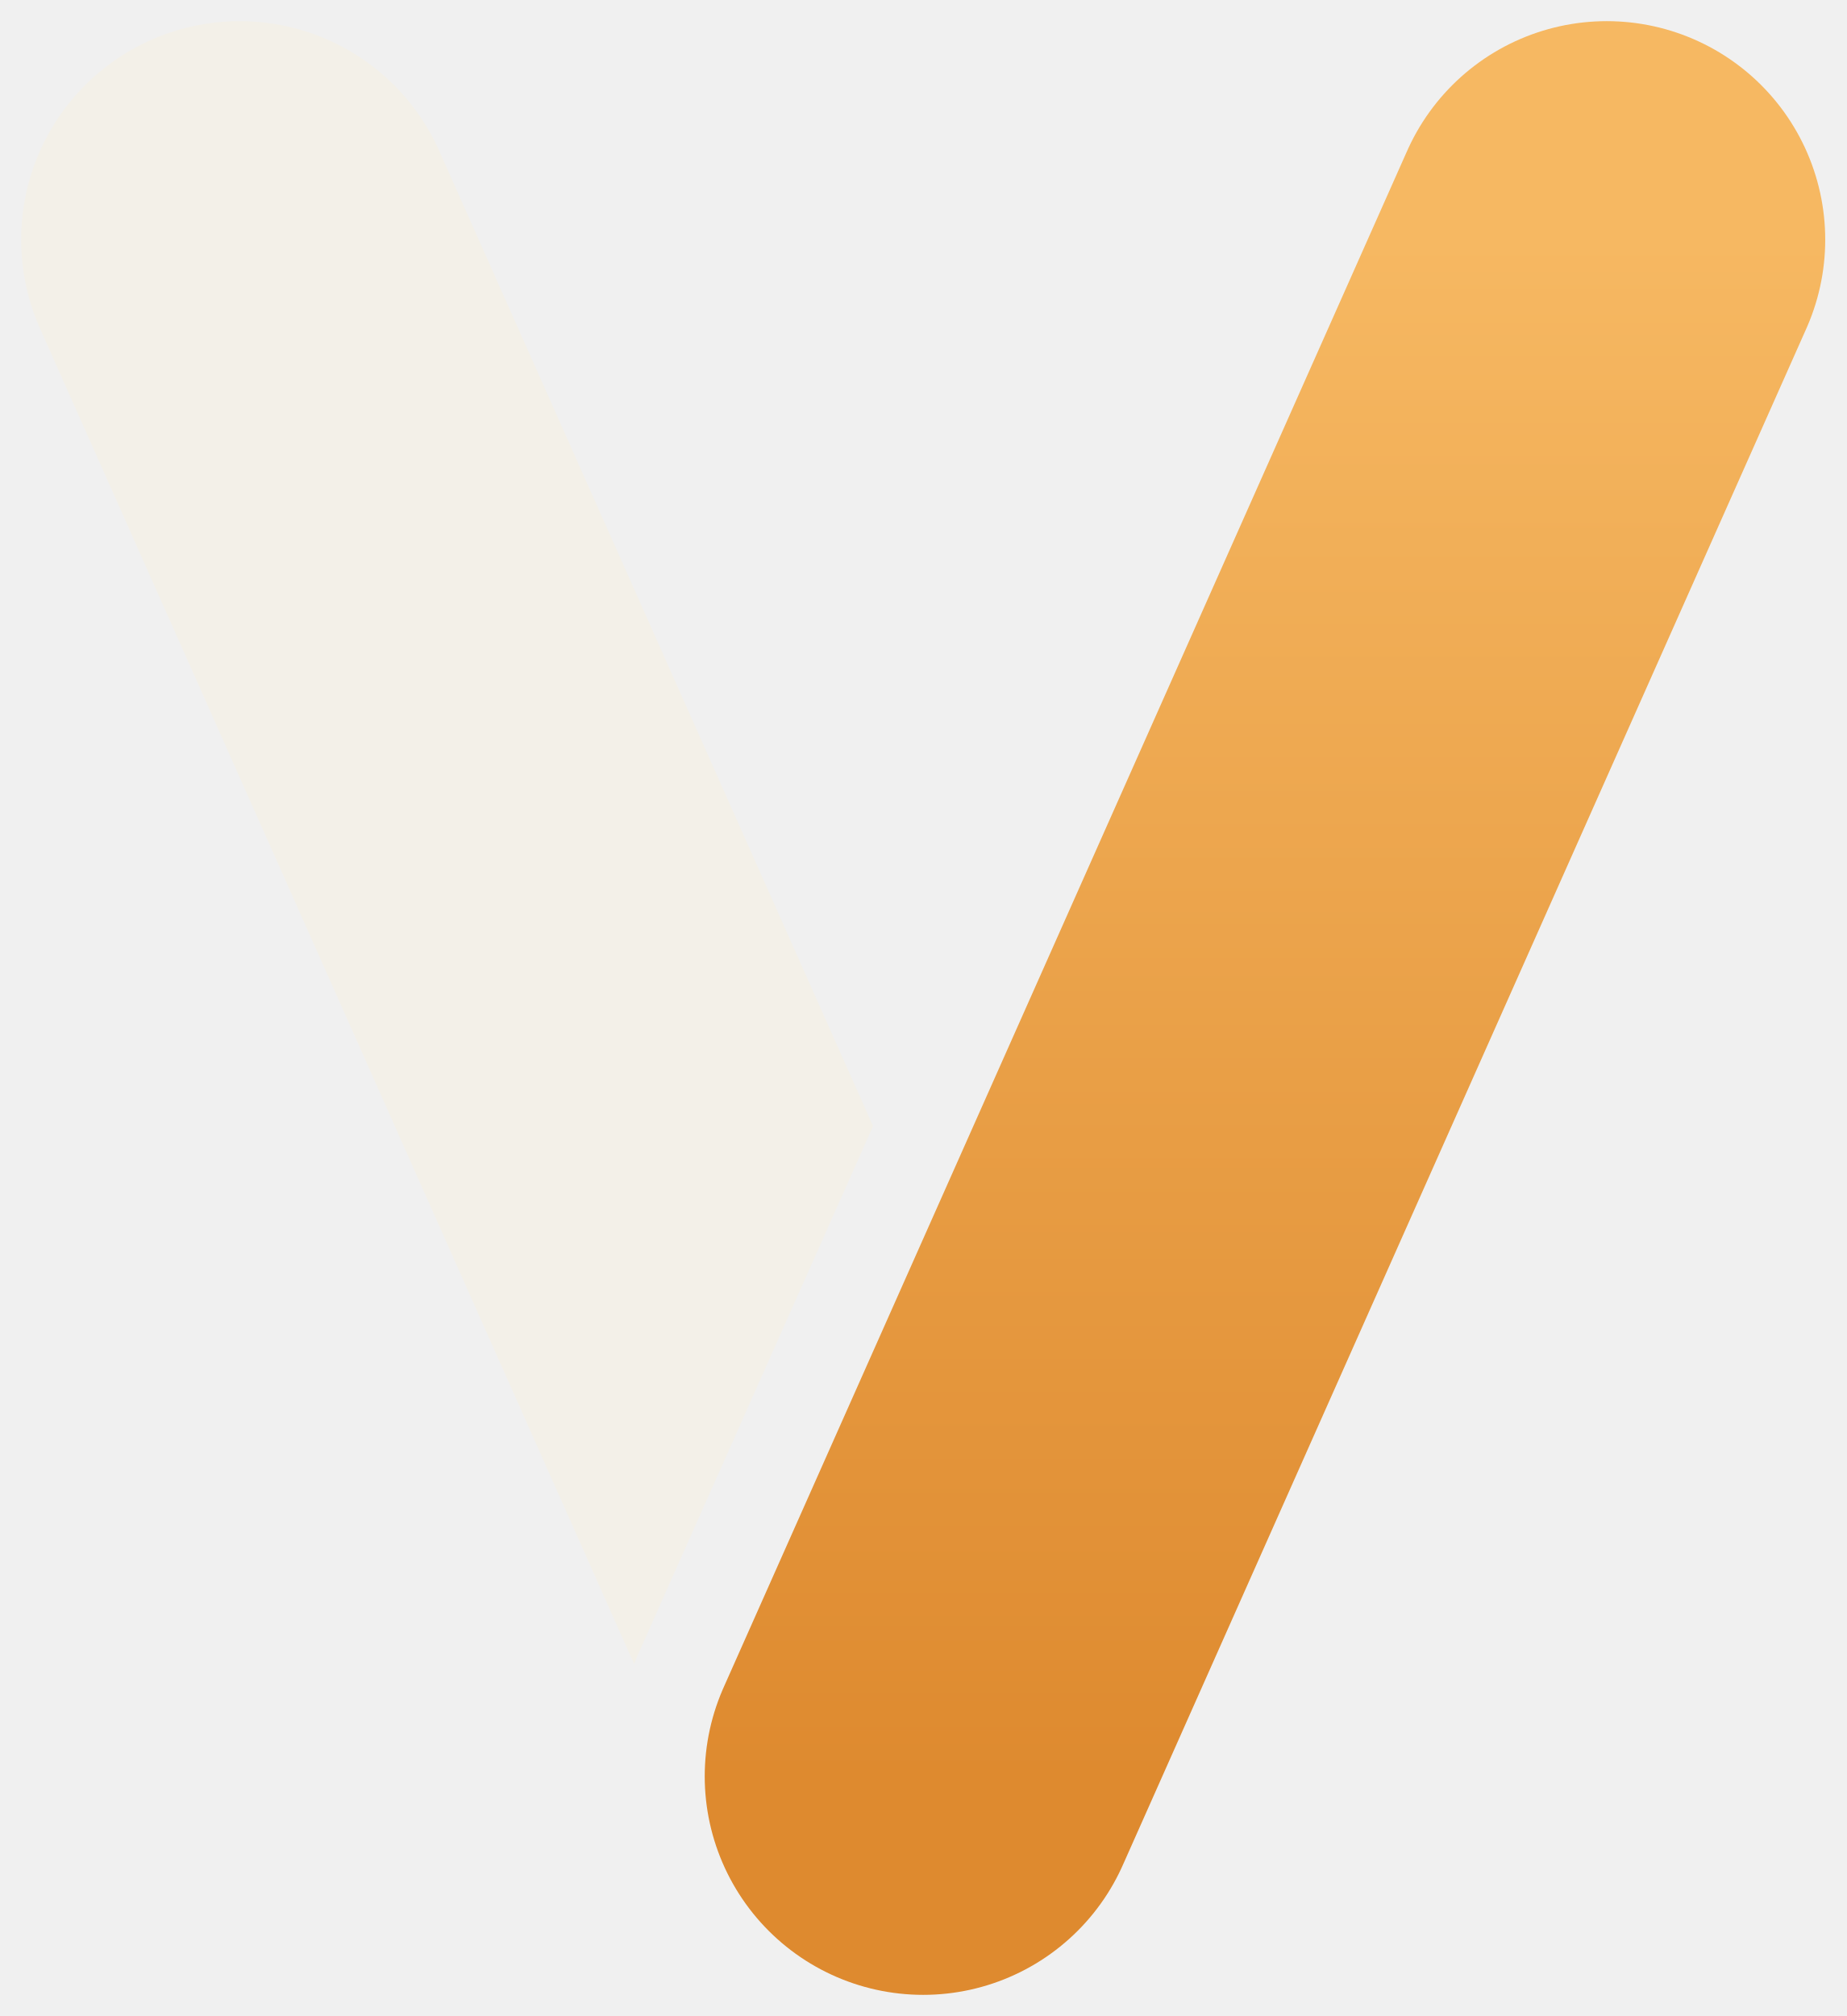
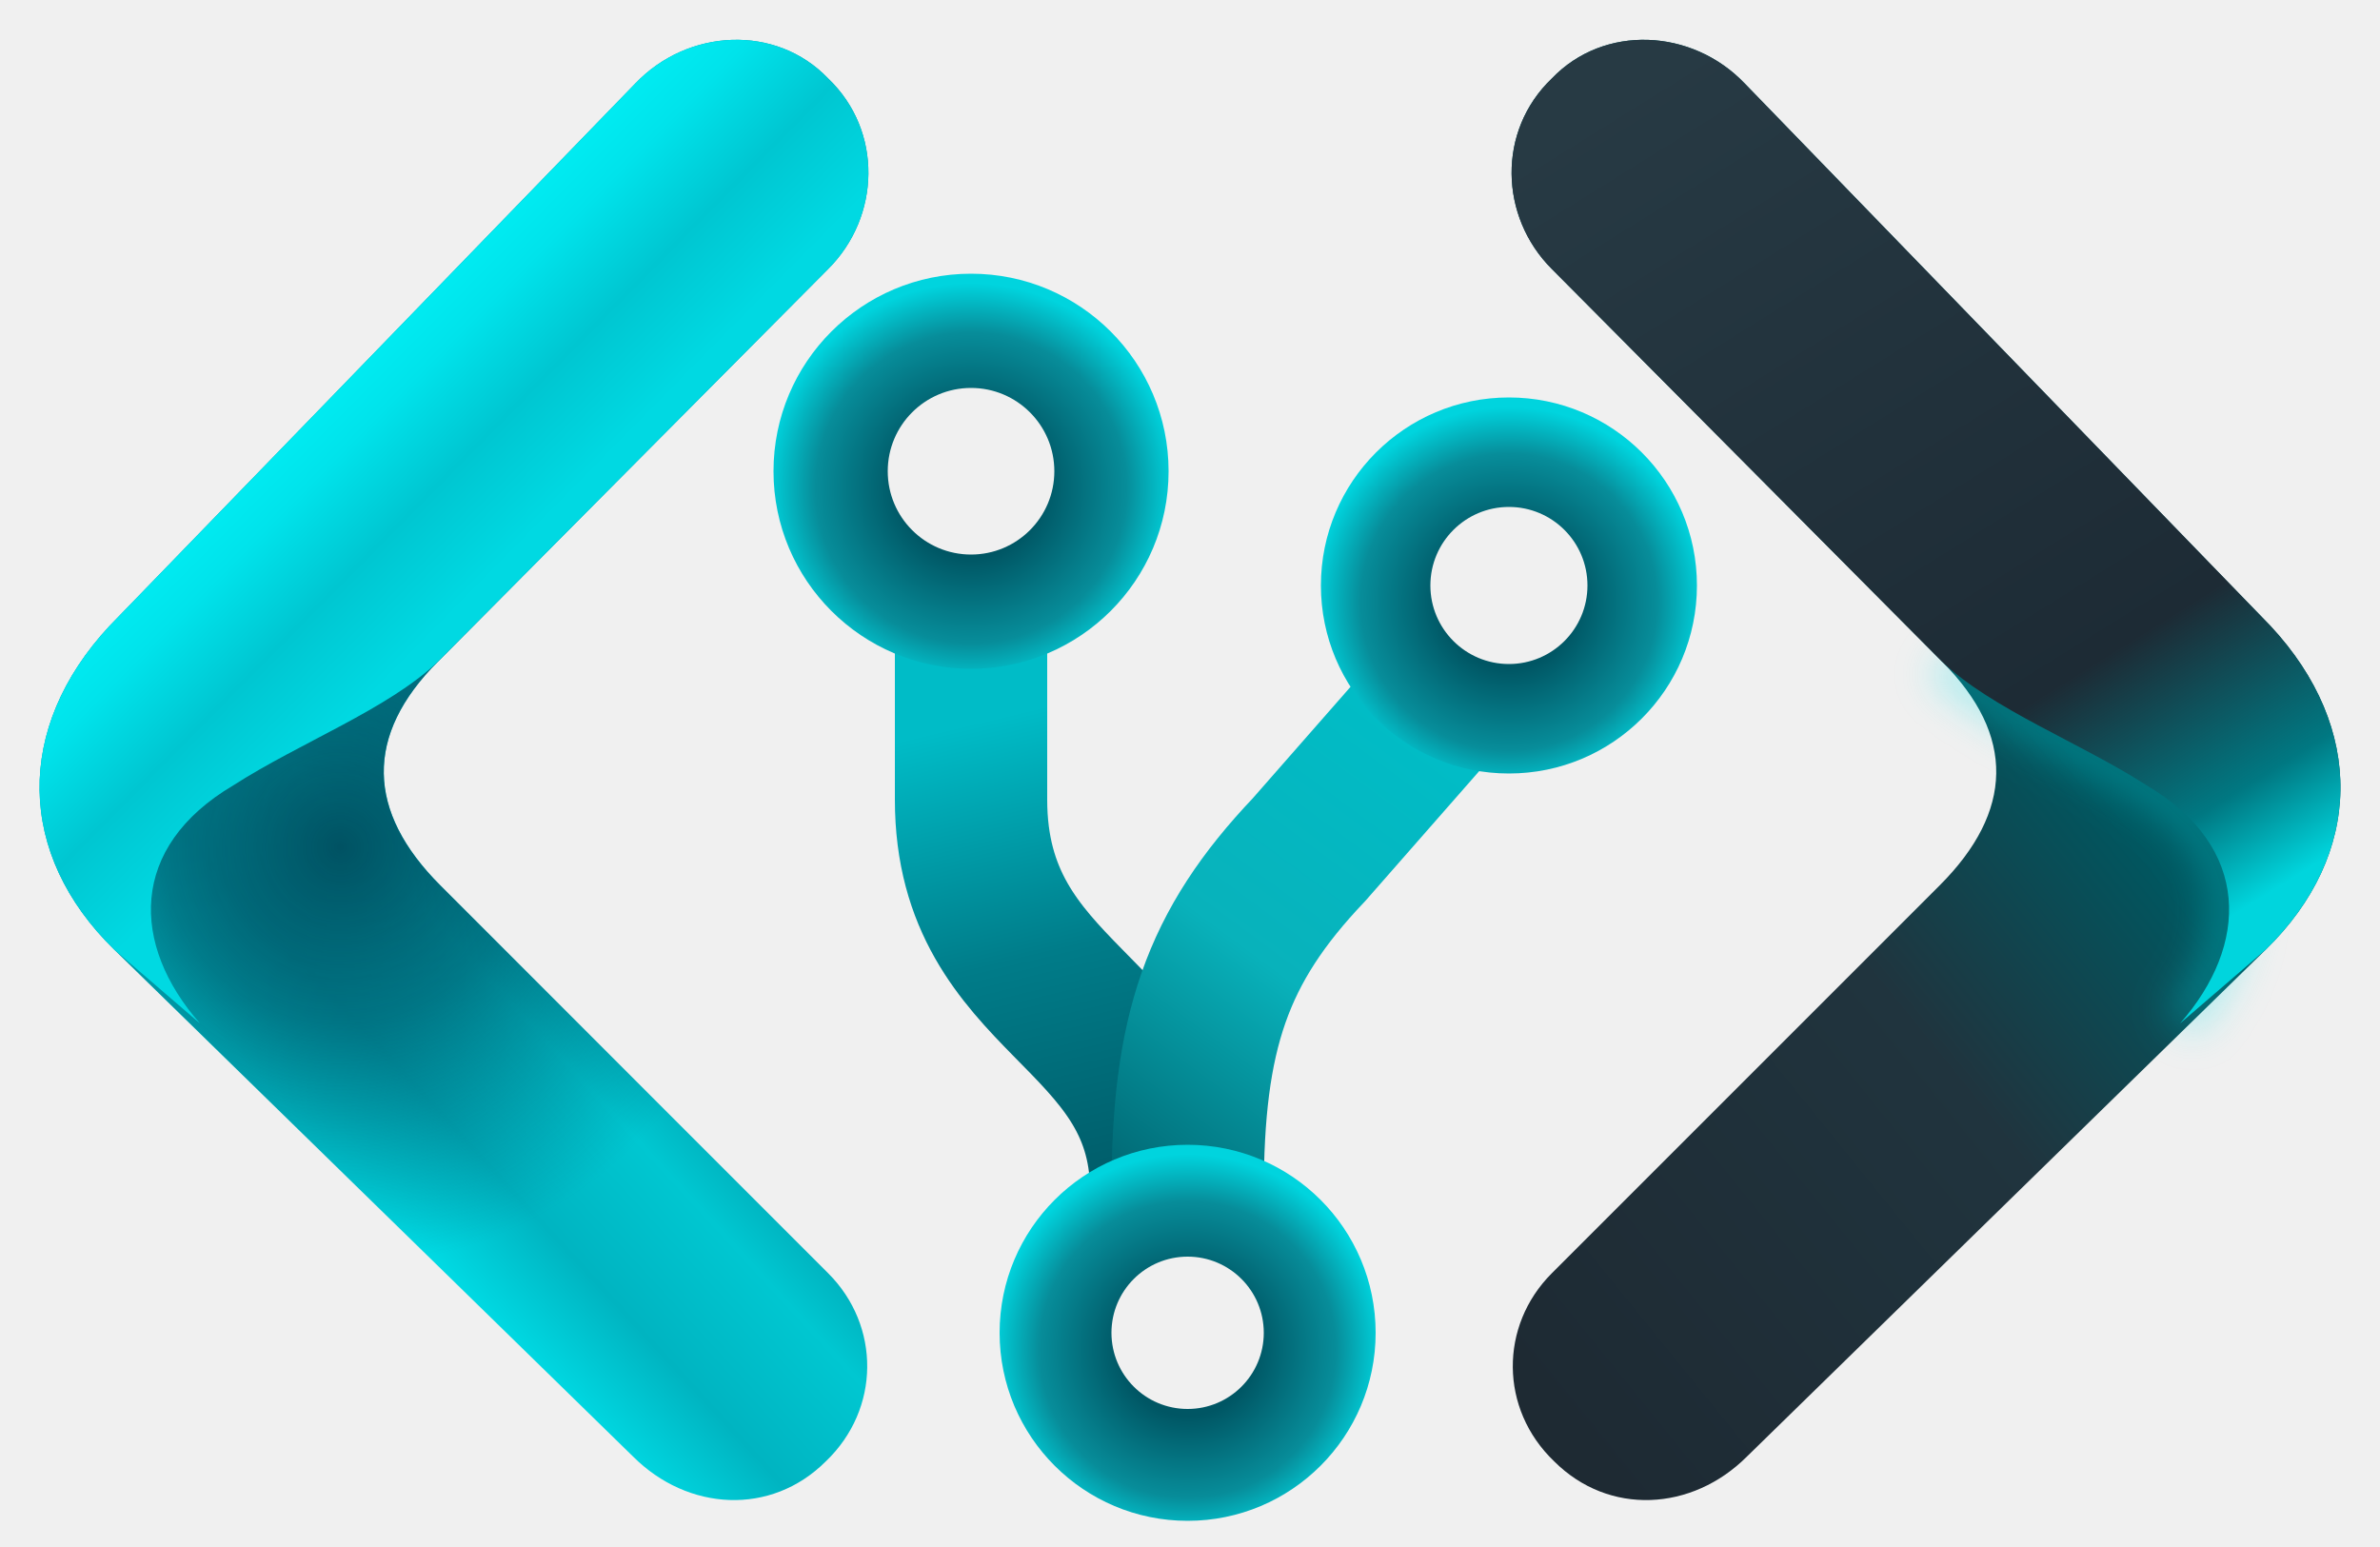
- <svg xmlns="http://www.w3.org/2000/svg" viewBox="250 232 524 572">
+ <svg xmlns="http://www.w3.org/2000/svg" viewBox="0 0 1000 650" fill="none">
  <defs>
-     <linearGradient id="amber" x1="0" y1="300" x2="0" y2="736" gradientUnits="userSpaceOnUse">
-       <stop offset="0" stop-color="#F6B862" />
-       <stop offset="1" stop-color="#DE8A2F" />
+     <linearGradient id="leftBase" x1="242" y1="598" x2="355" y2="494" gradientUnits="userSpaceOnUse">
+       <stop stop-color="#00dce5" />
+       <stop offset=".3" stop-color="#00b4c1" />
+       <stop offset=".65" stop-color="#00c7d1" />
+       <stop offset="1" stop-color="#0098a8" />
    </linearGradient>
-     <mask id="cut" maskUnits="userSpaceOnUse" x="0" y="0" width="1024" height="1024">
-       <rect width="1024" height="1024" fill="#fff" />
-       <path d="M706 300 L512 736" stroke="#000" stroke-width="176" stroke-linecap="round" />
-     </mask>
+     <radialGradient id="leftShadow" cx="143" cy="356" r="176" gradientUnits="userSpaceOnUse">
+       <stop stop-color="#004b5c" stop-opacity=".94" />
+       <stop offset=".42" stop-color="#005869" stop-opacity=".7" />
+       <stop offset="1" stop-color="#006476" stop-opacity="0" />
+     </radialGradient>
+     <clipPath id="leftShape">
+       <path d="M267 35 C289 12 326 10 348 33 C371 55 370 91 348 113 L184 278 C153 309 154 341 185 372 L348 535 C370 557 370 592 347 614 C324 637 289 635 266 612 L48 399 C7 359 6 306 46 263 Z" />
+     </clipPath>
+     <linearGradient id="leftFold" x1="268" y1="19" x2="348" y2="98" gradientUnits="userSpaceOnUse">
+       <stop stop-color="#00f0f5" />
+       <stop offset=".28" stop-color="#00e3eb" />
+       <stop offset=".62" stop-color="#00c6d1" />
+       <stop offset="1" stop-color="#00d9e2" />
+     </linearGradient>
+     <linearGradient id="rightBase" x1="78" y1="380" x2="346" y2="597" gradientUnits="userSpaceOnUse">
+       <stop stop-color="#005760" />
+       <stop offset=".36" stop-color="#20343e" />
+       <stop offset="1" stop-color="#1e2a33" />
+     </linearGradient>
+     <linearGradient id="rightFold" x1="300" y1="25" x2="72" y2="391" gradientUnits="userSpaceOnUse">
+       <stop stop-color="#273a44" />
+       <stop offset=".72" stop-color="#1d2b35" />
+       <stop offset=".9" stop-color="#007882" />
+       <stop offset="1" stop-color="#00d5dd" />
+     </linearGradient>
+     <linearGradient id="leftBranch" x1="425" y1="300" x2="474" y2="505" gradientUnits="userSpaceOnUse">
+       <stop stop-color="#00bcc7" />
+       <stop offset=".48" stop-color="#007c89" />
+       <stop offset="1" stop-color="#005966" />
+     </linearGradient>
+     <linearGradient id="rightBranch" x1="614" y1="311" x2="467" y2="510" gradientUnits="userSpaceOnUse">
+       <stop stop-color="#00bdc7" />
+       <stop offset=".5" stop-color="#08b2bb" />
+       <stop offset="1" stop-color="#005e6a" />
+     </linearGradient>
+     <radialGradient id="node0" cx="408" cy="205" r="86" gradientUnits="userSpaceOnUse">
+       <stop offset=".34" stop-color="#005664" />
+       <stop offset=".76" stop-color="#078d9a" />
+       <stop offset="1" stop-color="#00d4de" />
+     </radialGradient>
+     <radialGradient id="node1" cx="634" cy="253" r="82" gradientUnits="userSpaceOnUse">
+       <stop offset=".34" stop-color="#005664" />
+       <stop offset=".76" stop-color="#078d9a" />
+       <stop offset="1" stop-color="#00d4de" />
+     </radialGradient>
+     <radialGradient id="node2" cx="499" cy="567" r="82" gradientUnits="userSpaceOnUse">
+       <stop offset=".34" stop-color="#005664" />
+       <stop offset=".76" stop-color="#078d9a" />
+       <stop offset="1" stop-color="#00d4de" />
+     </radialGradient>
+     <filter id="foldGlow" x="-100%" y="-100%" width="300%" height="300%">
+       <feGaussianBlur stdDeviation="8" />
+     </filter>
  </defs>
-   <path d="M318 300 L512 736" stroke="#F3F0E8" stroke-width="124" stroke-linecap="round" fill="none" mask="url(#cut)" />
-   <path d="M706 300 L512 736" stroke="url(#amber)" stroke-width="124" stroke-linecap="round" fill="none" />
+   <path d="M267 35 C289 12 326 10 348 33 C371 55 370 91 348 113 L184 278 C153 309 154 341 185 372 L348 535 C370 557 370 592 347 614 C324 637 289 635 266 612 L48 399 C7 359 6 306 46 263 Z" fill="url(#leftBase)" />
+   <circle cx="143" cy="356" r="176" fill="url(#leftShadow)" clip-path="url(#leftShape)" />
+   <path d="M267 35 C289 12 326 10 348 33 C371 55 370 91 348 113 L184 278 C163 298 126 312 98 330 C54 356 55 397 84 430 L48 399 C7 359 6 306 46 263 Z" fill="url(#leftFold)" />
+   <g transform="translate(1000 0) scale(-1 1)">
+     <path d="M267 35 C289 12 326 10 348 33 C371 55 370 91 348 113 L184 278 C153 309 154 341 185 372 L348 535 C370 557 370 592 347 614 C324 637 289 635 266 612 L48 399 C7 359 6 306 46 263 Z" fill="url(#rightBase)" />
+     <path d="M184 278 C163 298 126 312 98 330 C54 356 55 397 84 430" fill="none" stroke="#00e3eb" stroke-width="16" opacity=".3" filter="url(#foldGlow)" />
+     <path d="M267 35 C289 12 326 10 348 33 C371 55 370 91 348 113 L184 278 C163 298 126 312 98 330 C54 356 55 397 84 430 L48 399 C7 359 6 306 46 263 Z" fill="url(#rightFold)" />
+   </g>
+   <path d="M408 270 V336 C408 421 489 424 490 499" stroke="url(#leftBranch)" stroke-width="64" fill="none" />
+   <path d="M600 300 L550 357 C511 398 499 434 499 501" stroke="url(#rightBranch)" stroke-width="64" fill="none" />
+   <path d="M491 198a83 83 0 1 0 -166 0a83 83 0 1 0 166 0M443 198a35 35 0 1 0 -70 0a35 35 0 1 0 70 0" fill="url(#node0)" fill-rule="evenodd" />
+   <path d="M713 246a79 79 0 1 0 -158 0a79 79 0 1 0 158 0M667 246a33 33 0 1 0 -66 0a33 33 0 1 0 66 0" fill="url(#node1)" fill-rule="evenodd" />
+   <path d="M578 560a79 79 0 1 0 -158 0a79 79 0 1 0 158 0M531 560a32 32 0 1 0 -64 0a32 32 0 1 0 64 0" fill="url(#node2)" fill-rule="evenodd" />
</svg>
